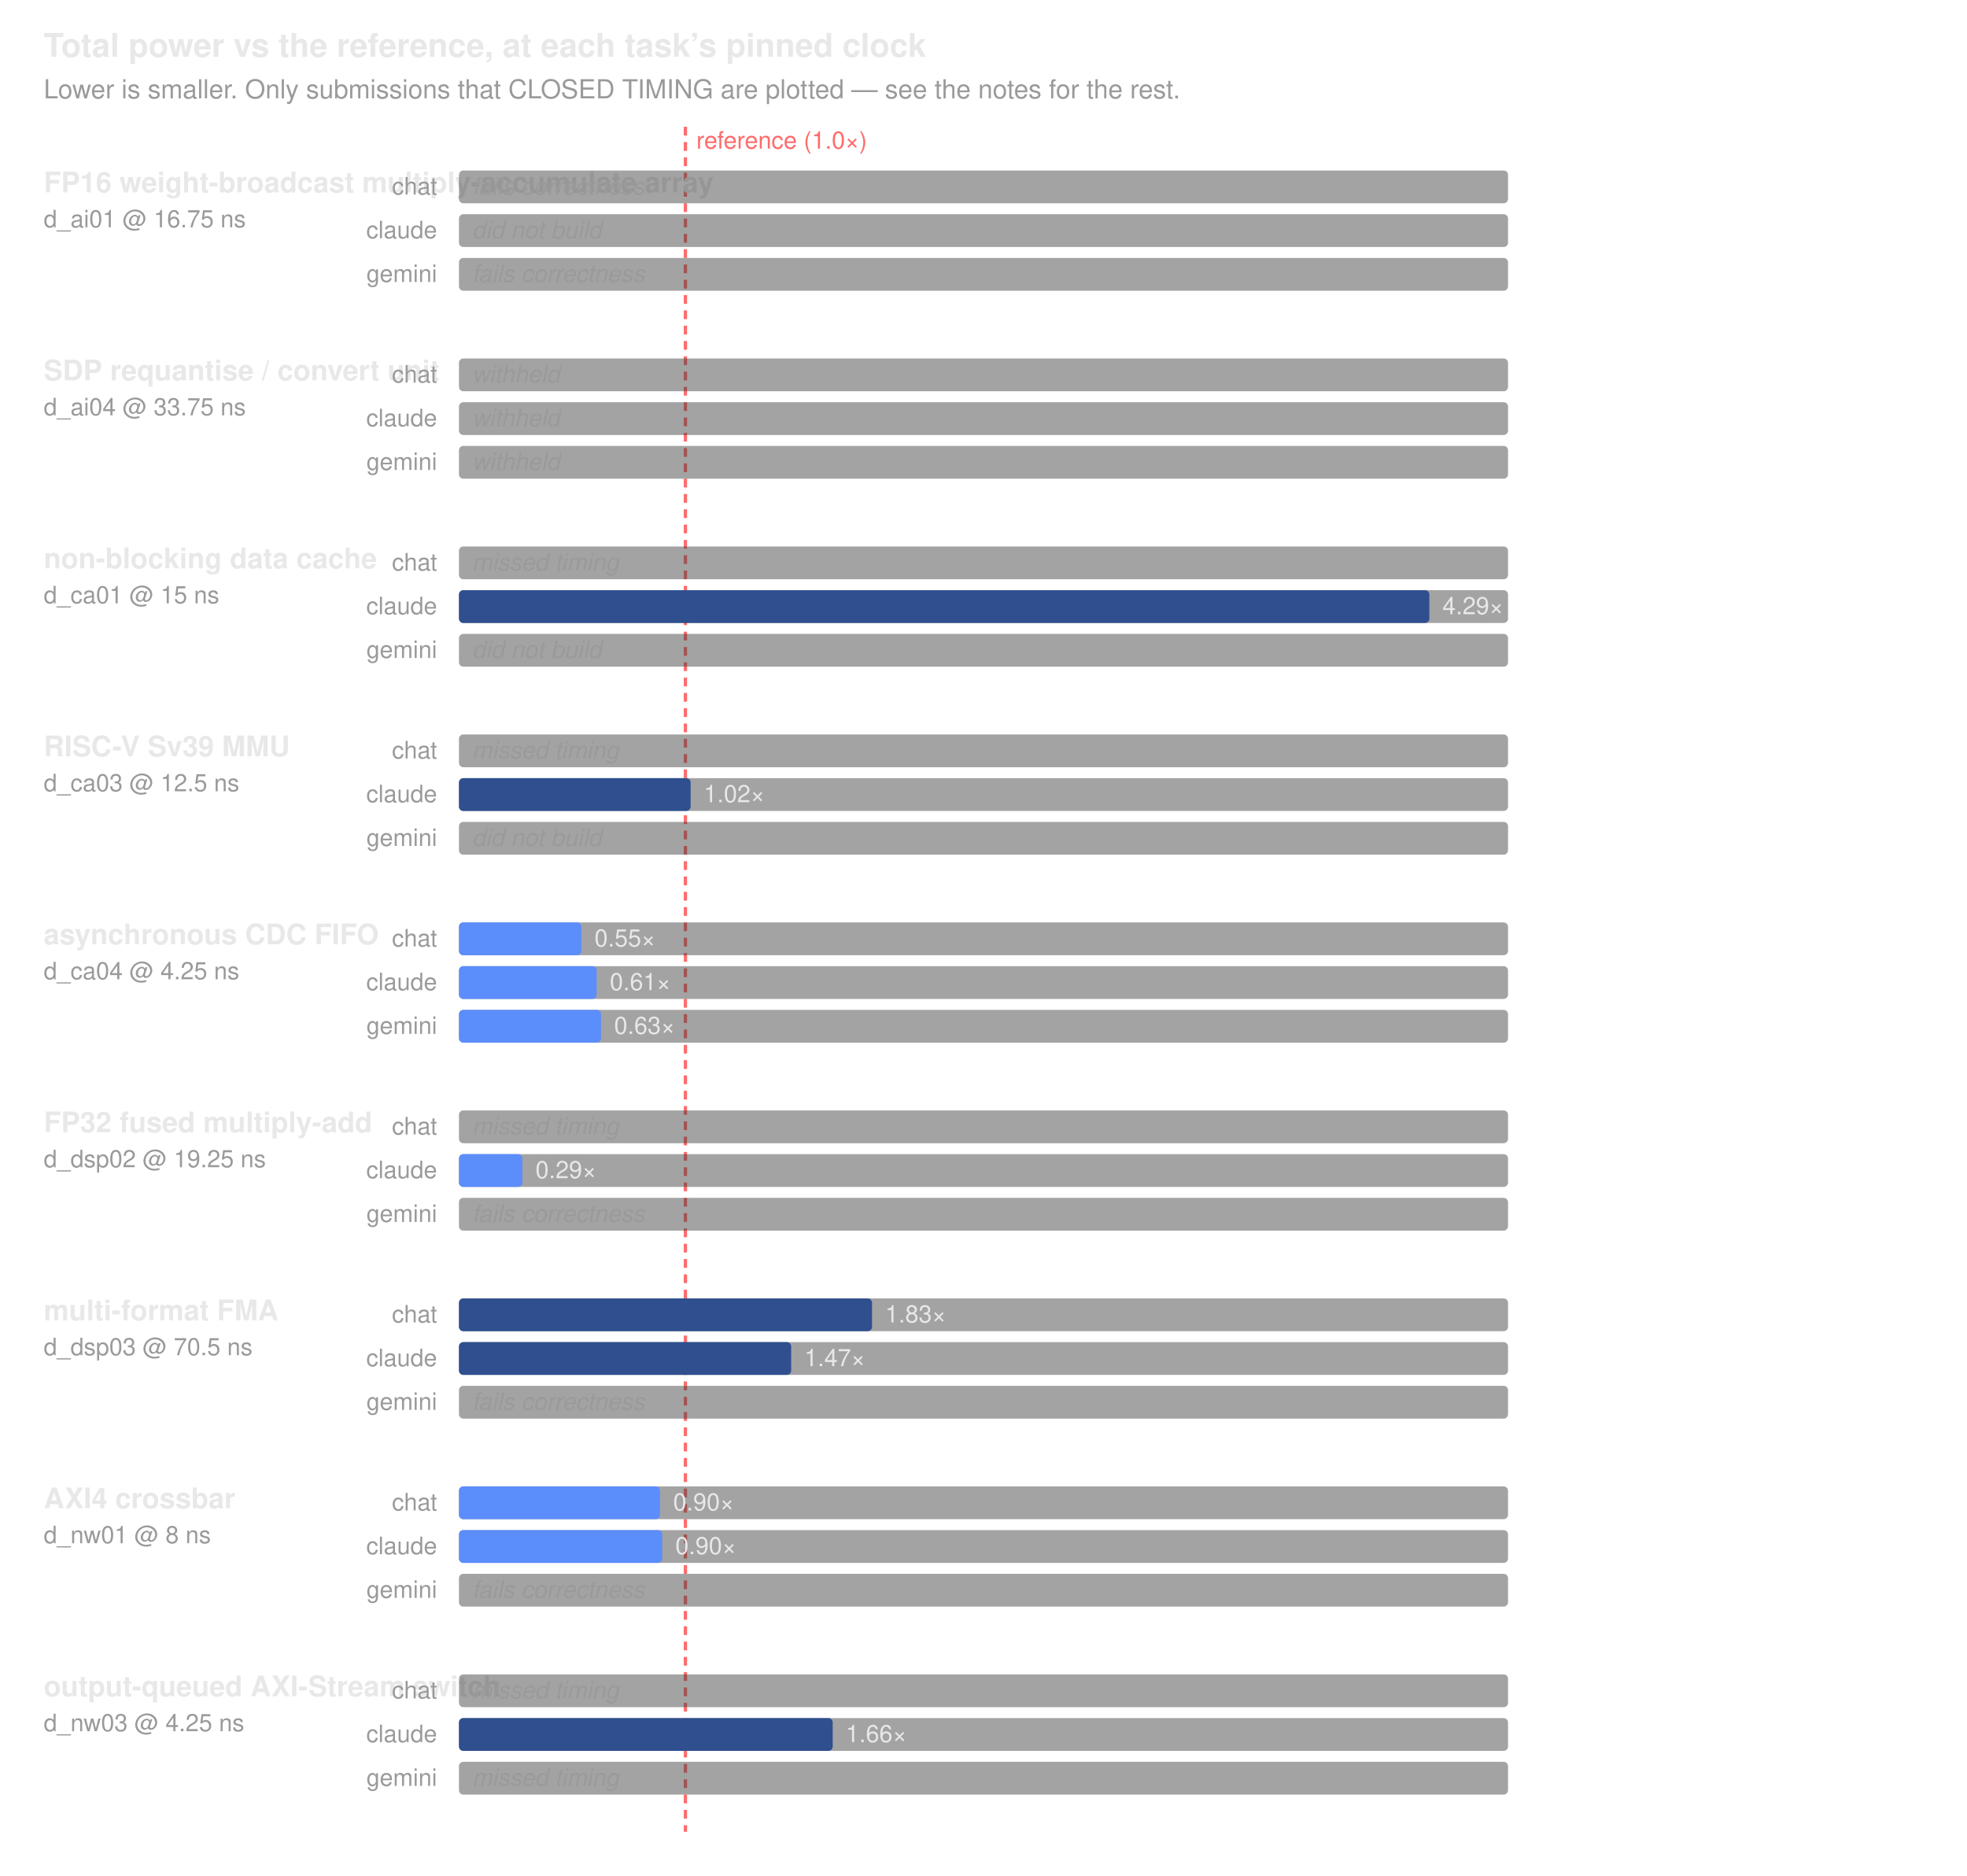
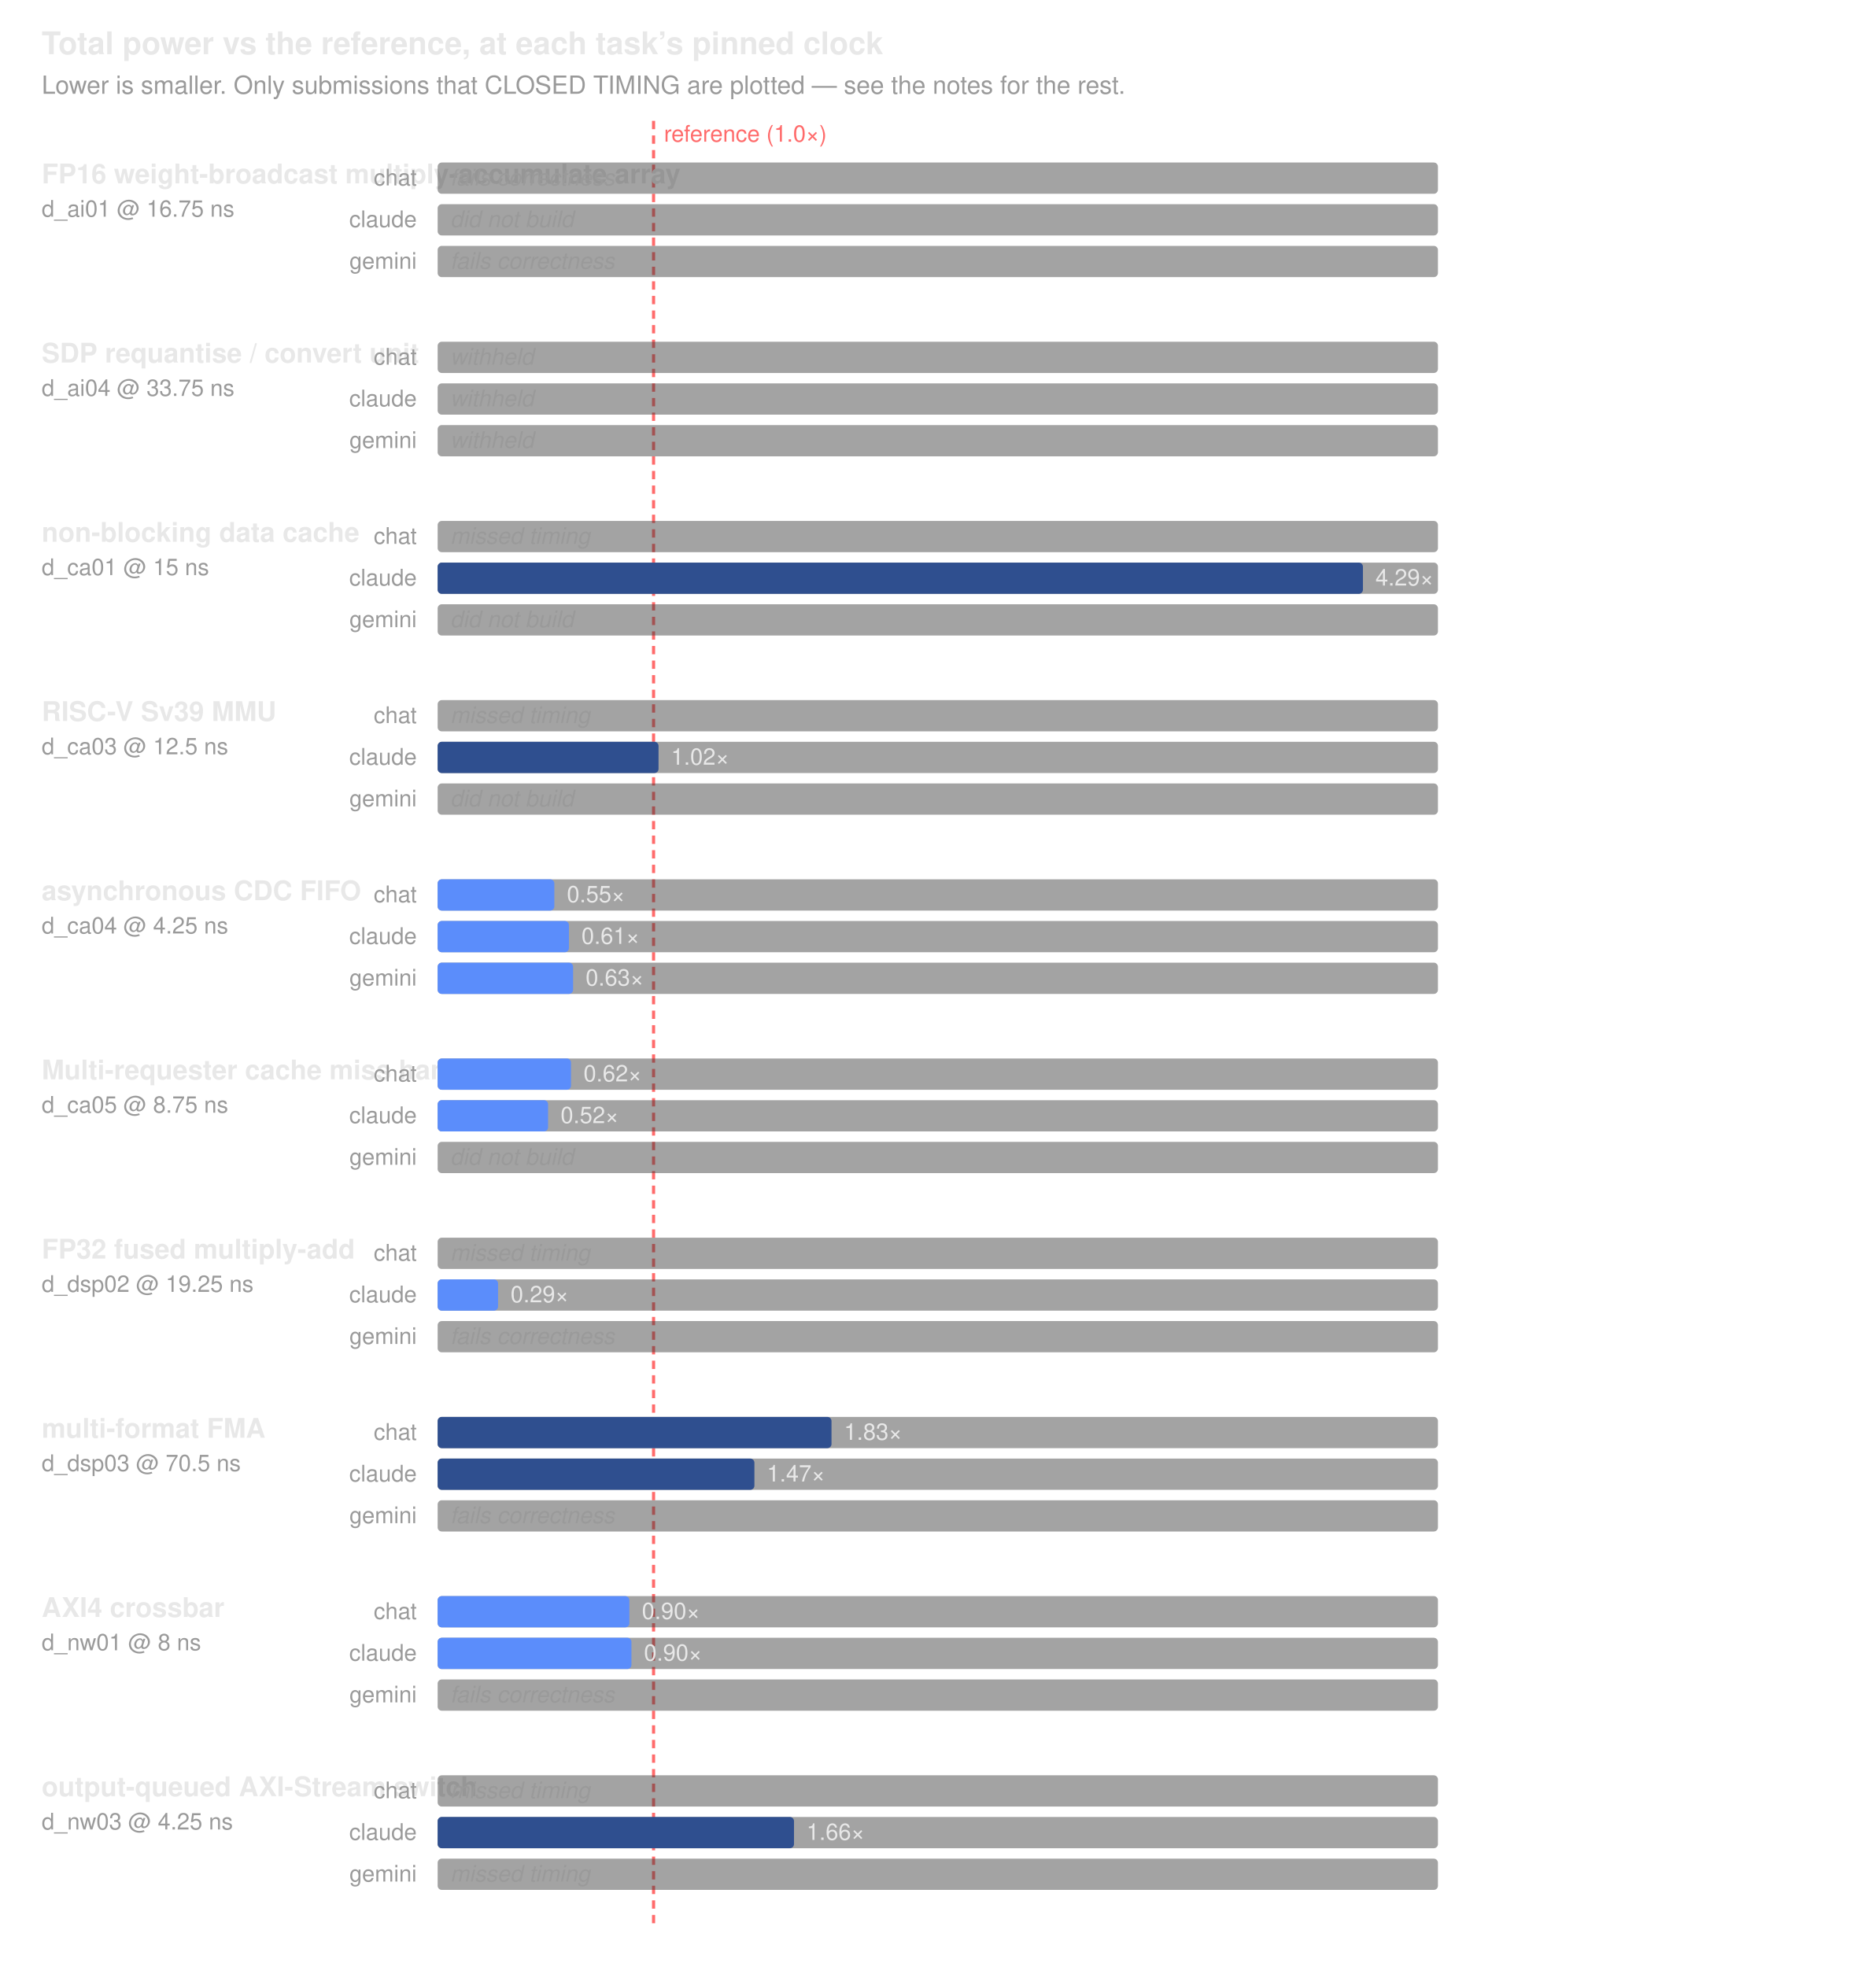
- <svg xmlns="http://www.w3.org/2000/svg" viewBox="0 0 900 858" font-family="-apple-system,BlinkMacSystemFont,Segoe UI,Helvetica,Arial,sans-serif">
-   <rect width="900" height="858" fill="none" />
+ <svg xmlns="http://www.w3.org/2000/svg" viewBox="0 0 900 944" font-family="-apple-system,BlinkMacSystemFont,Segoe UI,Helvetica,Arial,sans-serif">
+   <rect width="900" height="944" fill="none" />
  <text x="20" y="26" fill="#e8e8e8" font-size="15" font-weight="600">Total power vs the reference, at each task’s pinned clock</text>
  <text x="20" y="45" fill="#9a9a9a" font-size="12">Lower is smaller. Only submissions that CLOSED TIMING are plotted — see the notes for the rest.</text>
-   <line x1="313.613" y1="58" x2="313.613" y2="838" stroke="#ff6b6b" stroke-width="1.5" stroke-dasharray="4 3" />
+   <line x1="313.613" y1="58" x2="313.613" y2="924" stroke="#ff6b6b" stroke-width="1.5" stroke-dasharray="4 3" />
  <text x="318.613" y="68" fill="#ff6b6b" font-size="11">reference (1.0×)</text>
  <text x="20" y="88" fill="#e8e8e8" font-size="13" font-weight="600">FP16 weight-broadcast multiply-accumulate array</text>
  <text x="20" y="104" fill="#9a9a9a" font-size="11">d_ai01 @ 16.75 ns</text>
  <text x="200" y="89" fill="#9a9a9a" font-size="11" text-anchor="end">chat</text>
  <rect x="210" y="78" width="480" height="15" rx="2" fill="#333" opacity="0.45" />
  <text x="216" y="89" fill="#9a9a9a" font-size="11" font-style="italic">fails correctness</text>
  <text x="200" y="109" fill="#9a9a9a" font-size="11" text-anchor="end">claude</text>
  <rect x="210" y="98" width="480" height="15" rx="2" fill="#333" opacity="0.45" />
  <text x="216" y="109" fill="#9a9a9a" font-size="11" font-style="italic">did not build</text>
  <text x="200" y="129" fill="#9a9a9a" font-size="11" text-anchor="end">gemini</text>
  <rect x="210" y="118" width="480" height="15" rx="2" fill="#333" opacity="0.45" />
  <text x="216" y="129" fill="#9a9a9a" font-size="11" font-style="italic">fails correctness</text>
  <text x="20" y="174" fill="#e8e8e8" font-size="13" font-weight="600">SDP requantise / convert unit</text>
  <text x="20" y="190" fill="#9a9a9a" font-size="11">d_ai04 @ 33.75 ns</text>
  <text x="200" y="175" fill="#9a9a9a" font-size="11" text-anchor="end">chat</text>
  <rect x="210" y="164" width="480" height="15" rx="2" fill="#333" opacity="0.45" />
  <text x="216" y="175" fill="#9a9a9a" font-size="11" font-style="italic">withheld</text>
  <text x="200" y="195" fill="#9a9a9a" font-size="11" text-anchor="end">claude</text>
  <rect x="210" y="184" width="480" height="15" rx="2" fill="#333" opacity="0.45" />
  <text x="216" y="195" fill="#9a9a9a" font-size="11" font-style="italic">withheld</text>
  <text x="200" y="215" fill="#9a9a9a" font-size="11" text-anchor="end">gemini</text>
  <rect x="210" y="204" width="480" height="15" rx="2" fill="#333" opacity="0.45" />
  <text x="216" y="215" fill="#9a9a9a" font-size="11" font-style="italic">withheld</text>
  <text x="20" y="260" fill="#e8e8e8" font-size="13" font-weight="600">non-blocking data cache</text>
  <text x="20" y="276" fill="#9a9a9a" font-size="11">d_ca01 @ 15 ns</text>
  <text x="200" y="261" fill="#9a9a9a" font-size="11" text-anchor="end">chat</text>
  <rect x="210" y="250" width="480" height="15" rx="2" fill="#333" opacity="0.45" />
  <text x="216" y="261" fill="#9a9a9a" font-size="11" font-style="italic">missed timing</text>
  <text x="200" y="281" fill="#9a9a9a" font-size="11" text-anchor="end">claude</text>
  <rect x="210" y="270" width="480" height="15" rx="2" fill="#333" opacity="0.45" />
  <rect x="210" y="270" width="444" height="15" rx="2" fill="#2f4f8f" />
  <text x="660" y="281" fill="#e8e8e8" font-size="11">4.29×</text>
  <text x="200" y="301" fill="#9a9a9a" font-size="11" text-anchor="end">gemini</text>
  <rect x="210" y="290" width="480" height="15" rx="2" fill="#333" opacity="0.45" />
  <text x="216" y="301" fill="#9a9a9a" font-size="11" font-style="italic">did not build</text>
  <text x="20" y="346" fill="#e8e8e8" font-size="13" font-weight="600">RISC-V Sv39 MMU</text>
  <text x="20" y="362" fill="#9a9a9a" font-size="11">d_ca03 @ 12.5 ns</text>
  <text x="200" y="347" fill="#9a9a9a" font-size="11" text-anchor="end">chat</text>
  <rect x="210" y="336" width="480" height="15" rx="2" fill="#333" opacity="0.45" />
  <text x="216" y="347" fill="#9a9a9a" font-size="11" font-style="italic">missed timing</text>
  <text x="200" y="367" fill="#9a9a9a" font-size="11" text-anchor="end">claude</text>
  <rect x="210" y="356" width="480" height="15" rx="2" fill="#333" opacity="0.45" />
  <rect x="210" y="356" width="106" height="15" rx="2" fill="#2f4f8f" />
  <text x="322" y="367" fill="#e8e8e8" font-size="11">1.02×</text>
  <text x="200" y="387" fill="#9a9a9a" font-size="11" text-anchor="end">gemini</text>
  <rect x="210" y="376" width="480" height="15" rx="2" fill="#333" opacity="0.45" />
  <text x="216" y="387" fill="#9a9a9a" font-size="11" font-style="italic">did not build</text>
  <text x="20" y="432" fill="#e8e8e8" font-size="13" font-weight="600">asynchronous CDC FIFO</text>
  <text x="20" y="448" fill="#9a9a9a" font-size="11">d_ca04 @ 4.25 ns</text>
  <text x="200" y="433" fill="#9a9a9a" font-size="11" text-anchor="end">chat</text>
  <rect x="210" y="422" width="480" height="15" rx="2" fill="#333" opacity="0.45" />
  <rect x="210" y="422" width="56" height="15" rx="2" fill="#5b8dfb" />
  <text x="272" y="433" fill="#e8e8e8" font-size="11">0.55×</text>
  <text x="200" y="453" fill="#9a9a9a" font-size="11" text-anchor="end">claude</text>
  <rect x="210" y="442" width="480" height="15" rx="2" fill="#333" opacity="0.45" />
  <rect x="210" y="442" width="63" height="15" rx="2" fill="#5b8dfb" />
  <text x="279" y="453" fill="#e8e8e8" font-size="11">0.61×</text>
  <text x="200" y="473" fill="#9a9a9a" font-size="11" text-anchor="end">gemini</text>
  <rect x="210" y="462" width="480" height="15" rx="2" fill="#333" opacity="0.45" />
  <rect x="210" y="462" width="65" height="15" rx="2" fill="#5b8dfb" />
  <text x="281" y="473" fill="#e8e8e8" font-size="11">0.63×</text>
-   <text x="20" y="518" fill="#e8e8e8" font-size="13" font-weight="600">FP32 fused multiply-add</text>
-   <text x="20" y="534" fill="#9a9a9a" font-size="11">d_dsp02 @ 19.25 ns</text>
+   <text x="20" y="518" fill="#e8e8e8" font-size="13" font-weight="600">Multi-requester cache miss handler</text>
+   <text x="20" y="534" fill="#9a9a9a" font-size="11">d_ca05 @ 8.75 ns</text>
  <text x="200" y="519" fill="#9a9a9a" font-size="11" text-anchor="end">chat</text>
  <rect x="210" y="508" width="480" height="15" rx="2" fill="#333" opacity="0.45" />
-   <text x="216" y="519" fill="#9a9a9a" font-size="11" font-style="italic">missed timing</text>
+   <rect x="210" y="508" width="64" height="15" rx="2" fill="#5b8dfb" />
+   <text x="280" y="519" fill="#e8e8e8" font-size="11">0.62×</text>
  <text x="200" y="539" fill="#9a9a9a" font-size="11" text-anchor="end">claude</text>
  <rect x="210" y="528" width="480" height="15" rx="2" fill="#333" opacity="0.45" />
-   <rect x="210" y="528" width="29" height="15" rx="2" fill="#5b8dfb" />
-   <text x="245" y="539" fill="#e8e8e8" font-size="11">0.29×</text>
+   <rect x="210" y="528" width="53" height="15" rx="2" fill="#5b8dfb" />
+   <text x="269" y="539" fill="#e8e8e8" font-size="11">0.52×</text>
  <text x="200" y="559" fill="#9a9a9a" font-size="11" text-anchor="end">gemini</text>
  <rect x="210" y="548" width="480" height="15" rx="2" fill="#333" opacity="0.45" />
-   <text x="216" y="559" fill="#9a9a9a" font-size="11" font-style="italic">fails correctness</text>
-   <text x="20" y="604" fill="#e8e8e8" font-size="13" font-weight="600">multi-format FMA</text>
-   <text x="20" y="620" fill="#9a9a9a" font-size="11">d_dsp03 @ 70.5 ns</text>
+   <text x="216" y="559" fill="#9a9a9a" font-size="11" font-style="italic">did not build</text>
+   <text x="20" y="604" fill="#e8e8e8" font-size="13" font-weight="600">FP32 fused multiply-add</text>
+   <text x="20" y="620" fill="#9a9a9a" font-size="11">d_dsp02 @ 19.25 ns</text>
  <text x="200" y="605" fill="#9a9a9a" font-size="11" text-anchor="end">chat</text>
  <rect x="210" y="594" width="480" height="15" rx="2" fill="#333" opacity="0.45" />
-   <rect x="210" y="594" width="189" height="15" rx="2" fill="#2f4f8f" />
-   <text x="405" y="605" fill="#e8e8e8" font-size="11">1.83×</text>
+   <text x="216" y="605" fill="#9a9a9a" font-size="11" font-style="italic">missed timing</text>
  <text x="200" y="625" fill="#9a9a9a" font-size="11" text-anchor="end">claude</text>
  <rect x="210" y="614" width="480" height="15" rx="2" fill="#333" opacity="0.45" />
-   <rect x="210" y="614" width="152" height="15" rx="2" fill="#2f4f8f" />
-   <text x="368" y="625" fill="#e8e8e8" font-size="11">1.47×</text>
+   <rect x="210" y="614" width="29" height="15" rx="2" fill="#5b8dfb" />
+   <text x="245" y="625" fill="#e8e8e8" font-size="11">0.29×</text>
  <text x="200" y="645" fill="#9a9a9a" font-size="11" text-anchor="end">gemini</text>
  <rect x="210" y="634" width="480" height="15" rx="2" fill="#333" opacity="0.45" />
  <text x="216" y="645" fill="#9a9a9a" font-size="11" font-style="italic">fails correctness</text>
-   <text x="20" y="690" fill="#e8e8e8" font-size="13" font-weight="600">AXI4 crossbar</text>
-   <text x="20" y="706" fill="#9a9a9a" font-size="11">d_nw01 @ 8 ns</text>
+   <text x="20" y="690" fill="#e8e8e8" font-size="13" font-weight="600">multi-format FMA</text>
+   <text x="20" y="706" fill="#9a9a9a" font-size="11">d_dsp03 @ 70.5 ns</text>
  <text x="200" y="691" fill="#9a9a9a" font-size="11" text-anchor="end">chat</text>
  <rect x="210" y="680" width="480" height="15" rx="2" fill="#333" opacity="0.45" />
-   <rect x="210" y="680" width="92" height="15" rx="2" fill="#5b8dfb" />
-   <text x="308" y="691" fill="#e8e8e8" font-size="11">0.90×</text>
+   <rect x="210" y="680" width="189" height="15" rx="2" fill="#2f4f8f" />
+   <text x="405" y="691" fill="#e8e8e8" font-size="11">1.83×</text>
  <text x="200" y="711" fill="#9a9a9a" font-size="11" text-anchor="end">claude</text>
  <rect x="210" y="700" width="480" height="15" rx="2" fill="#333" opacity="0.45" />
-   <rect x="210" y="700" width="93" height="15" rx="2" fill="#5b8dfb" />
-   <text x="309" y="711" fill="#e8e8e8" font-size="11">0.90×</text>
+   <rect x="210" y="700" width="152" height="15" rx="2" fill="#2f4f8f" />
+   <text x="368" y="711" fill="#e8e8e8" font-size="11">1.47×</text>
  <text x="200" y="731" fill="#9a9a9a" font-size="11" text-anchor="end">gemini</text>
  <rect x="210" y="720" width="480" height="15" rx="2" fill="#333" opacity="0.45" />
  <text x="216" y="731" fill="#9a9a9a" font-size="11" font-style="italic">fails correctness</text>
-   <text x="20" y="776" fill="#e8e8e8" font-size="13" font-weight="600">output-queued AXI-Stream switch</text>
-   <text x="20" y="792" fill="#9a9a9a" font-size="11">d_nw03 @ 4.25 ns</text>
+   <text x="20" y="776" fill="#e8e8e8" font-size="13" font-weight="600">AXI4 crossbar</text>
+   <text x="20" y="792" fill="#9a9a9a" font-size="11">d_nw01 @ 8 ns</text>
  <text x="200" y="777" fill="#9a9a9a" font-size="11" text-anchor="end">chat</text>
  <rect x="210" y="766" width="480" height="15" rx="2" fill="#333" opacity="0.45" />
-   <text x="216" y="777" fill="#9a9a9a" font-size="11" font-style="italic">missed timing</text>
+   <rect x="210" y="766" width="92" height="15" rx="2" fill="#5b8dfb" />
+   <text x="308" y="777" fill="#e8e8e8" font-size="11">0.90×</text>
  <text x="200" y="797" fill="#9a9a9a" font-size="11" text-anchor="end">claude</text>
  <rect x="210" y="786" width="480" height="15" rx="2" fill="#333" opacity="0.45" />
-   <rect x="210" y="786" width="171" height="15" rx="2" fill="#2f4f8f" />
-   <text x="387" y="797" fill="#e8e8e8" font-size="11">1.66×</text>
+   <rect x="210" y="786" width="93" height="15" rx="2" fill="#5b8dfb" />
+   <text x="309" y="797" fill="#e8e8e8" font-size="11">0.90×</text>
  <text x="200" y="817" fill="#9a9a9a" font-size="11" text-anchor="end">gemini</text>
  <rect x="210" y="806" width="480" height="15" rx="2" fill="#333" opacity="0.45" />
-   <text x="216" y="817" fill="#9a9a9a" font-size="11" font-style="italic">missed timing</text>
+   <text x="216" y="817" fill="#9a9a9a" font-size="11" font-style="italic">fails correctness</text>
+   <text x="20" y="862" fill="#e8e8e8" font-size="13" font-weight="600">output-queued AXI-Stream switch</text>
+   <text x="20" y="878" fill="#9a9a9a" font-size="11">d_nw03 @ 4.25 ns</text>
+   <text x="200" y="863" fill="#9a9a9a" font-size="11" text-anchor="end">chat</text>
+   <rect x="210" y="852" width="480" height="15" rx="2" fill="#333" opacity="0.45" />
+   <text x="216" y="863" fill="#9a9a9a" font-size="11" font-style="italic">missed timing</text>
+   <text x="200" y="883" fill="#9a9a9a" font-size="11" text-anchor="end">claude</text>
+   <rect x="210" y="872" width="480" height="15" rx="2" fill="#333" opacity="0.45" />
+   <rect x="210" y="872" width="171" height="15" rx="2" fill="#2f4f8f" />
+   <text x="387" y="883" fill="#e8e8e8" font-size="11">1.66×</text>
+   <text x="200" y="903" fill="#9a9a9a" font-size="11" text-anchor="end">gemini</text>
+   <rect x="210" y="892" width="480" height="15" rx="2" fill="#333" opacity="0.45" />
+   <text x="216" y="903" fill="#9a9a9a" font-size="11" font-style="italic">missed timing</text>
</svg>
